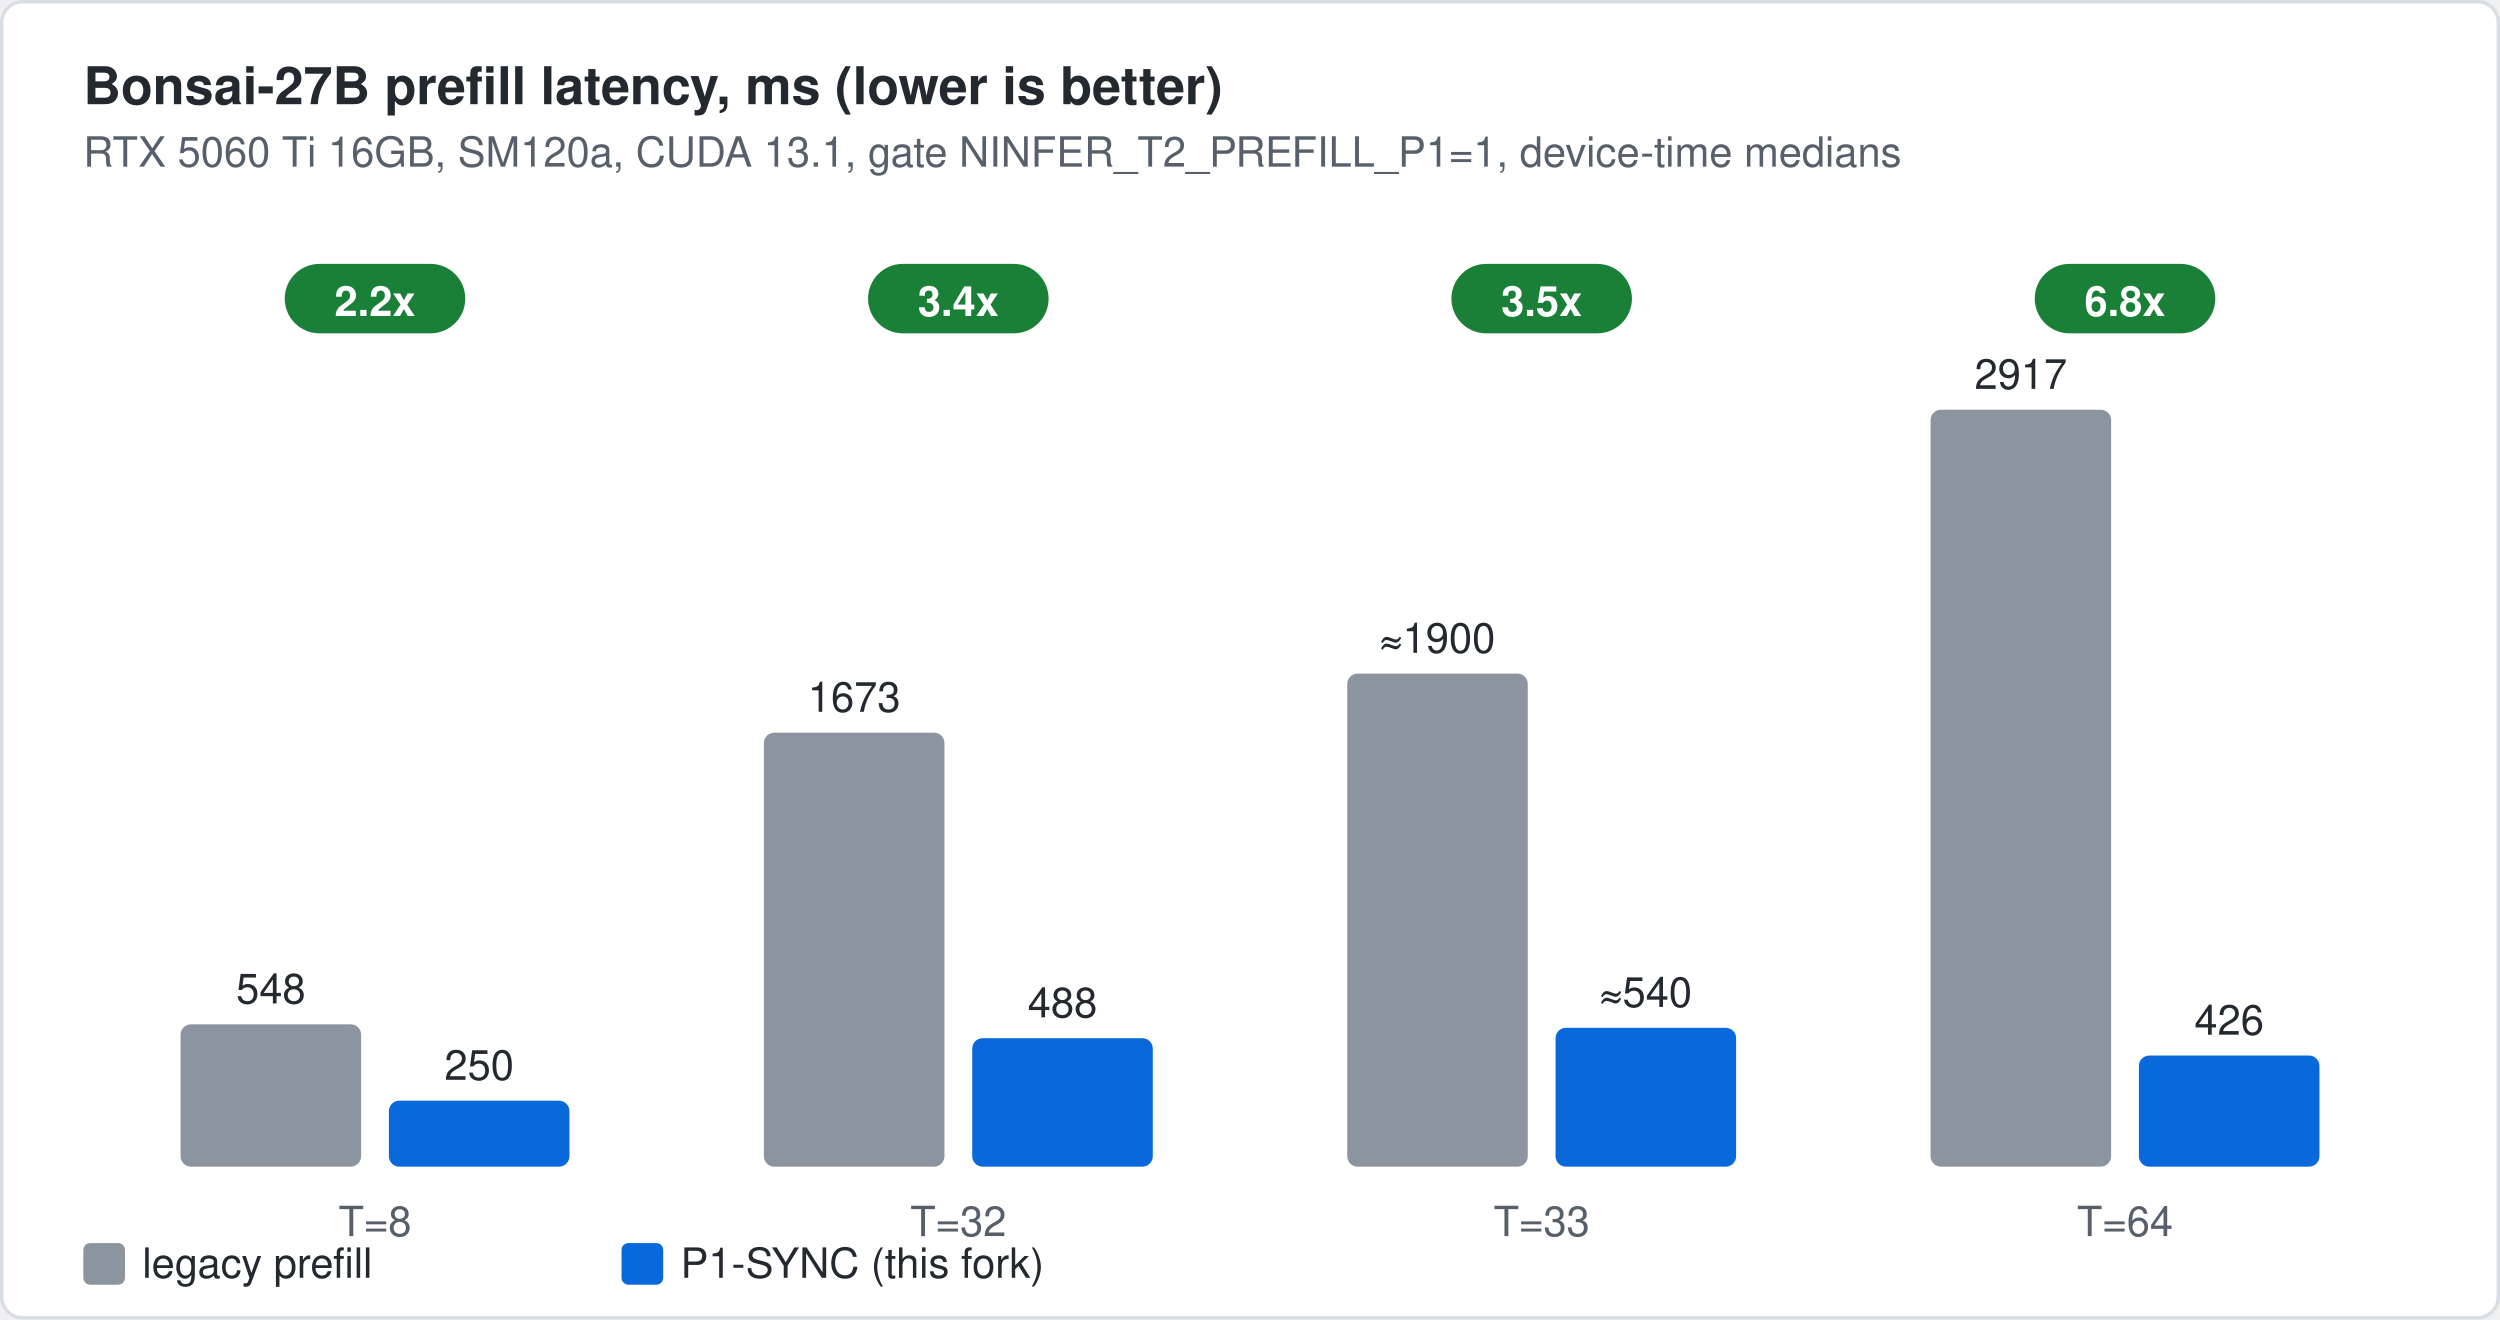
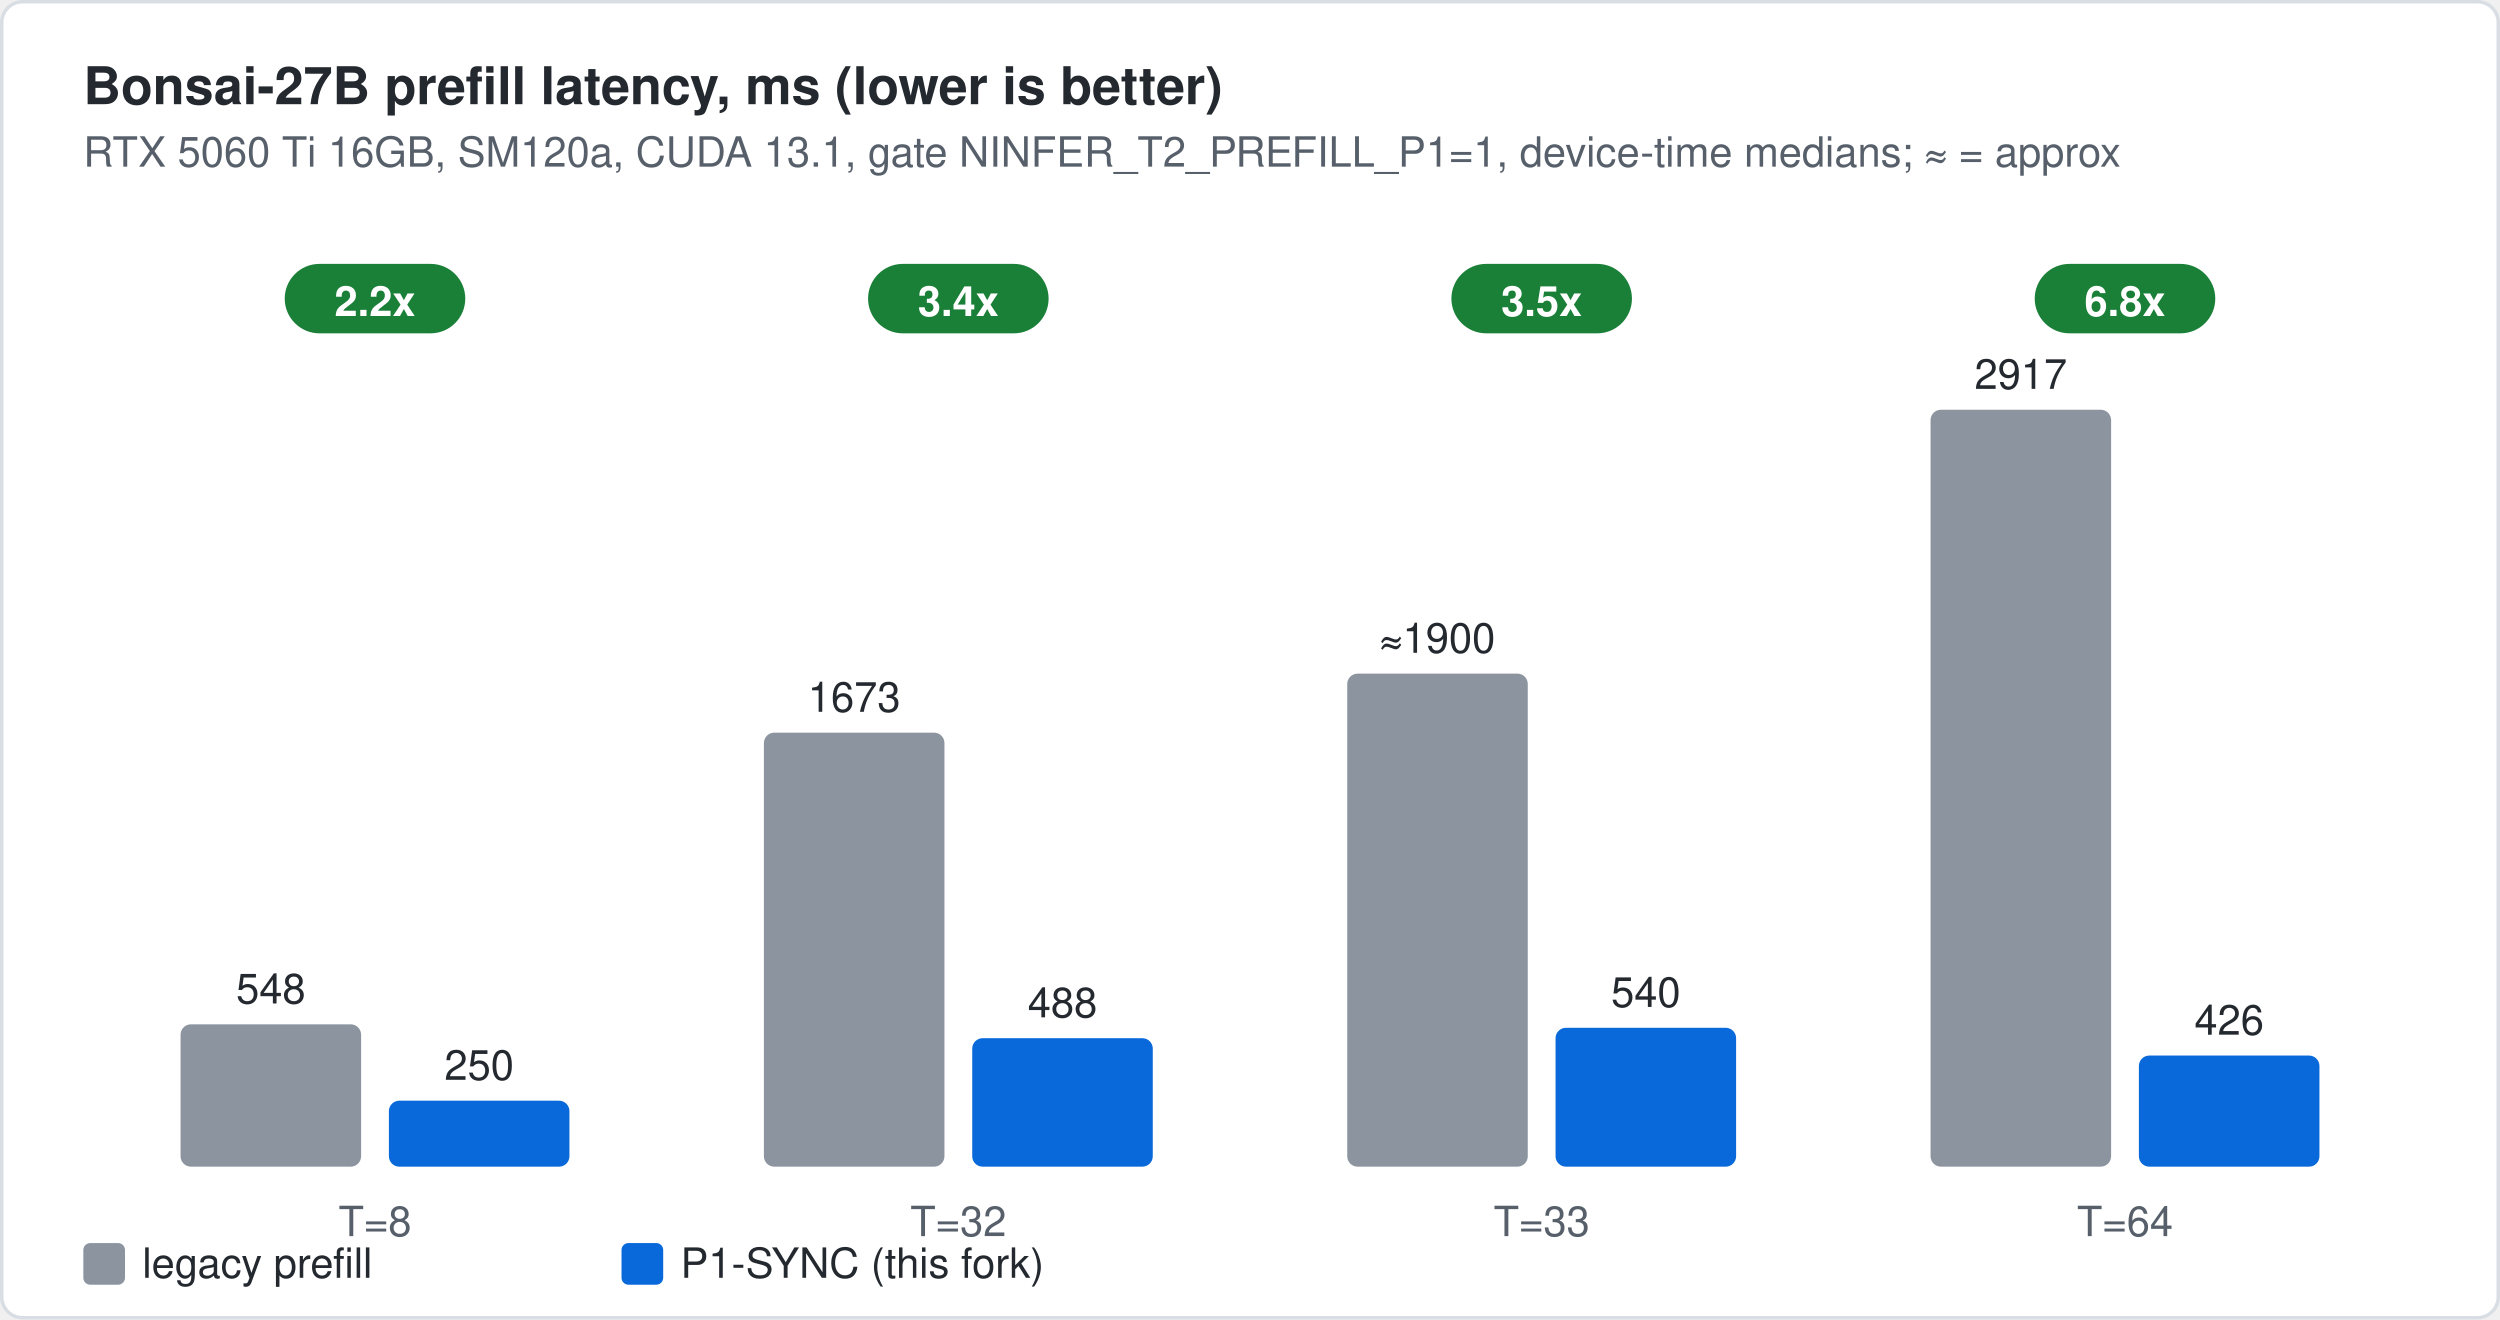
<svg xmlns="http://www.w3.org/2000/svg" width="720" height="380" viewBox="0 0 720 380" role="img" aria-label="Bonsai-27B prefill latency: legacy vs P1-SYNC (ms)">
  <rect x="0.5" y="0.5" width="719" height="379" rx="6" fill="#ffffff" stroke="#d8dee4" />
  <text x="24" y="30" font-size="15" font-weight="600" fill="#24292f" font-family="-apple-system,BlinkMacSystemFont,'Segoe UI',Helvetica,Arial,sans-serif">Bonsai-27B prefill latency, ms (lower is better)</text>
-   <text x="24" y="48" font-size="12" fill="#57606a" font-family="-apple-system,BlinkMacSystemFont,'Segoe UI',Helvetica,Arial,sans-serif">RTX 5060 Ti 16GB, SM120a, CUDA 13.1, gate NINFER_T2_PREFILL_P1=1, device-time medians</text>
+   <text x="24" y="48" font-size="12" fill="#57606a" font-family="-apple-system,BlinkMacSystemFont,'Segoe UI',Helvetica,Arial,sans-serif">RTX 5060 Ti 16GB, SM120a, CUDA 13.1, gate NINFER_T2_PREFILL_P1=1, device-time medians; ≈ = approx</text>
  <rect x="52" y="295" width="52" height="41" rx="3" fill="#8c959f" />
  <text x="78" y="289" font-size="12" text-anchor="middle" fill="#24292f" font-family="-apple-system,BlinkMacSystemFont,'Segoe UI',Helvetica,Arial,sans-serif">548</text>
  <rect x="112" y="317" width="52" height="19" rx="3" fill="#0969da" />
  <text x="138" y="311" font-size="12" text-anchor="middle" fill="#24292f" font-family="-apple-system,BlinkMacSystemFont,'Segoe UI',Helvetica,Arial,sans-serif">250</text>
  <text x="108" y="356" font-size="12" text-anchor="middle" fill="#57606a" font-family="-apple-system,BlinkMacSystemFont,'Segoe UI',Helvetica,Arial,sans-serif">T=8</text>
  <rect x="82" y="76" width="52" height="20" rx="10" fill="#1a7f37" />
  <text x="108" y="91" font-size="12" font-weight="700" text-anchor="middle" fill="#ffffff" font-family="-apple-system,BlinkMacSystemFont,'Segoe UI',Helvetica,Arial,sans-serif">2.2x</text>
  <rect x="220" y="211" width="52" height="125" rx="3" fill="#8c959f" />
  <text x="246" y="205" font-size="12" text-anchor="middle" fill="#24292f" font-family="-apple-system,BlinkMacSystemFont,'Segoe UI',Helvetica,Arial,sans-serif">1673</text>
  <rect x="280" y="299" width="52" height="37" rx="3" fill="#0969da" />
  <text x="306" y="293" font-size="12" text-anchor="middle" fill="#24292f" font-family="-apple-system,BlinkMacSystemFont,'Segoe UI',Helvetica,Arial,sans-serif">488</text>
  <text x="276" y="356" font-size="12" text-anchor="middle" fill="#57606a" font-family="-apple-system,BlinkMacSystemFont,'Segoe UI',Helvetica,Arial,sans-serif">T=32</text>
  <rect x="250" y="76" width="52" height="20" rx="10" fill="#1a7f37" />
  <text x="276" y="91" font-size="12" font-weight="700" text-anchor="middle" fill="#ffffff" font-family="-apple-system,BlinkMacSystemFont,'Segoe UI',Helvetica,Arial,sans-serif">3.4x</text>
  <rect x="388" y="194" width="52" height="142" rx="3" fill="#8c959f" />
  <text x="414" y="188" font-size="12" text-anchor="middle" fill="#24292f" font-family="-apple-system,BlinkMacSystemFont,'Segoe UI',Helvetica,Arial,sans-serif">≈1900</text>
  <rect x="448" y="296" width="52" height="40" rx="3" fill="#0969da" />
-   <text x="474" y="290" font-size="12" text-anchor="middle" fill="#24292f" font-family="-apple-system,BlinkMacSystemFont,'Segoe UI',Helvetica,Arial,sans-serif">≈540</text>
+   <text x="474" y="290" font-size="12" text-anchor="middle" fill="#24292f" font-family="-apple-system,BlinkMacSystemFont,'Segoe UI',Helvetica,Arial,sans-serif">540</text>
  <text x="444" y="356" font-size="12" text-anchor="middle" fill="#57606a" font-family="-apple-system,BlinkMacSystemFont,'Segoe UI',Helvetica,Arial,sans-serif">T=33</text>
  <rect x="418" y="76" width="52" height="20" rx="10" fill="#1a7f37" />
  <text x="444" y="91" font-size="12" font-weight="700" text-anchor="middle" fill="#ffffff" font-family="-apple-system,BlinkMacSystemFont,'Segoe UI',Helvetica,Arial,sans-serif">3.5x</text>
  <rect x="556" y="118" width="52" height="218" rx="3" fill="#8c959f" />
  <text x="582" y="112" font-size="12" text-anchor="middle" fill="#24292f" font-family="-apple-system,BlinkMacSystemFont,'Segoe UI',Helvetica,Arial,sans-serif">2917</text>
  <rect x="616" y="304" width="52" height="32" rx="3" fill="#0969da" />
  <text x="642" y="298" font-size="12" text-anchor="middle" fill="#24292f" font-family="-apple-system,BlinkMacSystemFont,'Segoe UI',Helvetica,Arial,sans-serif">426</text>
  <text x="612" y="356" font-size="12" text-anchor="middle" fill="#57606a" font-family="-apple-system,BlinkMacSystemFont,'Segoe UI',Helvetica,Arial,sans-serif">T=64</text>
  <rect x="586" y="76" width="52" height="20" rx="10" fill="#1a7f37" />
  <text x="612" y="91" font-size="12" font-weight="700" text-anchor="middle" fill="#ffffff" font-family="-apple-system,BlinkMacSystemFont,'Segoe UI',Helvetica,Arial,sans-serif">6.8x</text>
  <rect x="24" y="358" width="12" height="12" rx="2" fill="#8c959f" />
  <text x="41" y="368" font-size="12" fill="#24292f" font-family="-apple-system,BlinkMacSystemFont,'Segoe UI',Helvetica,Arial,sans-serif">legacy prefill</text>
  <rect x="179" y="358" width="12" height="12" rx="2" fill="#0969da" />
  <text x="196" y="368" font-size="12" fill="#24292f" font-family="-apple-system,BlinkMacSystemFont,'Segoe UI',Helvetica,Arial,sans-serif">P1-SYNC (this fork)</text>
</svg>
